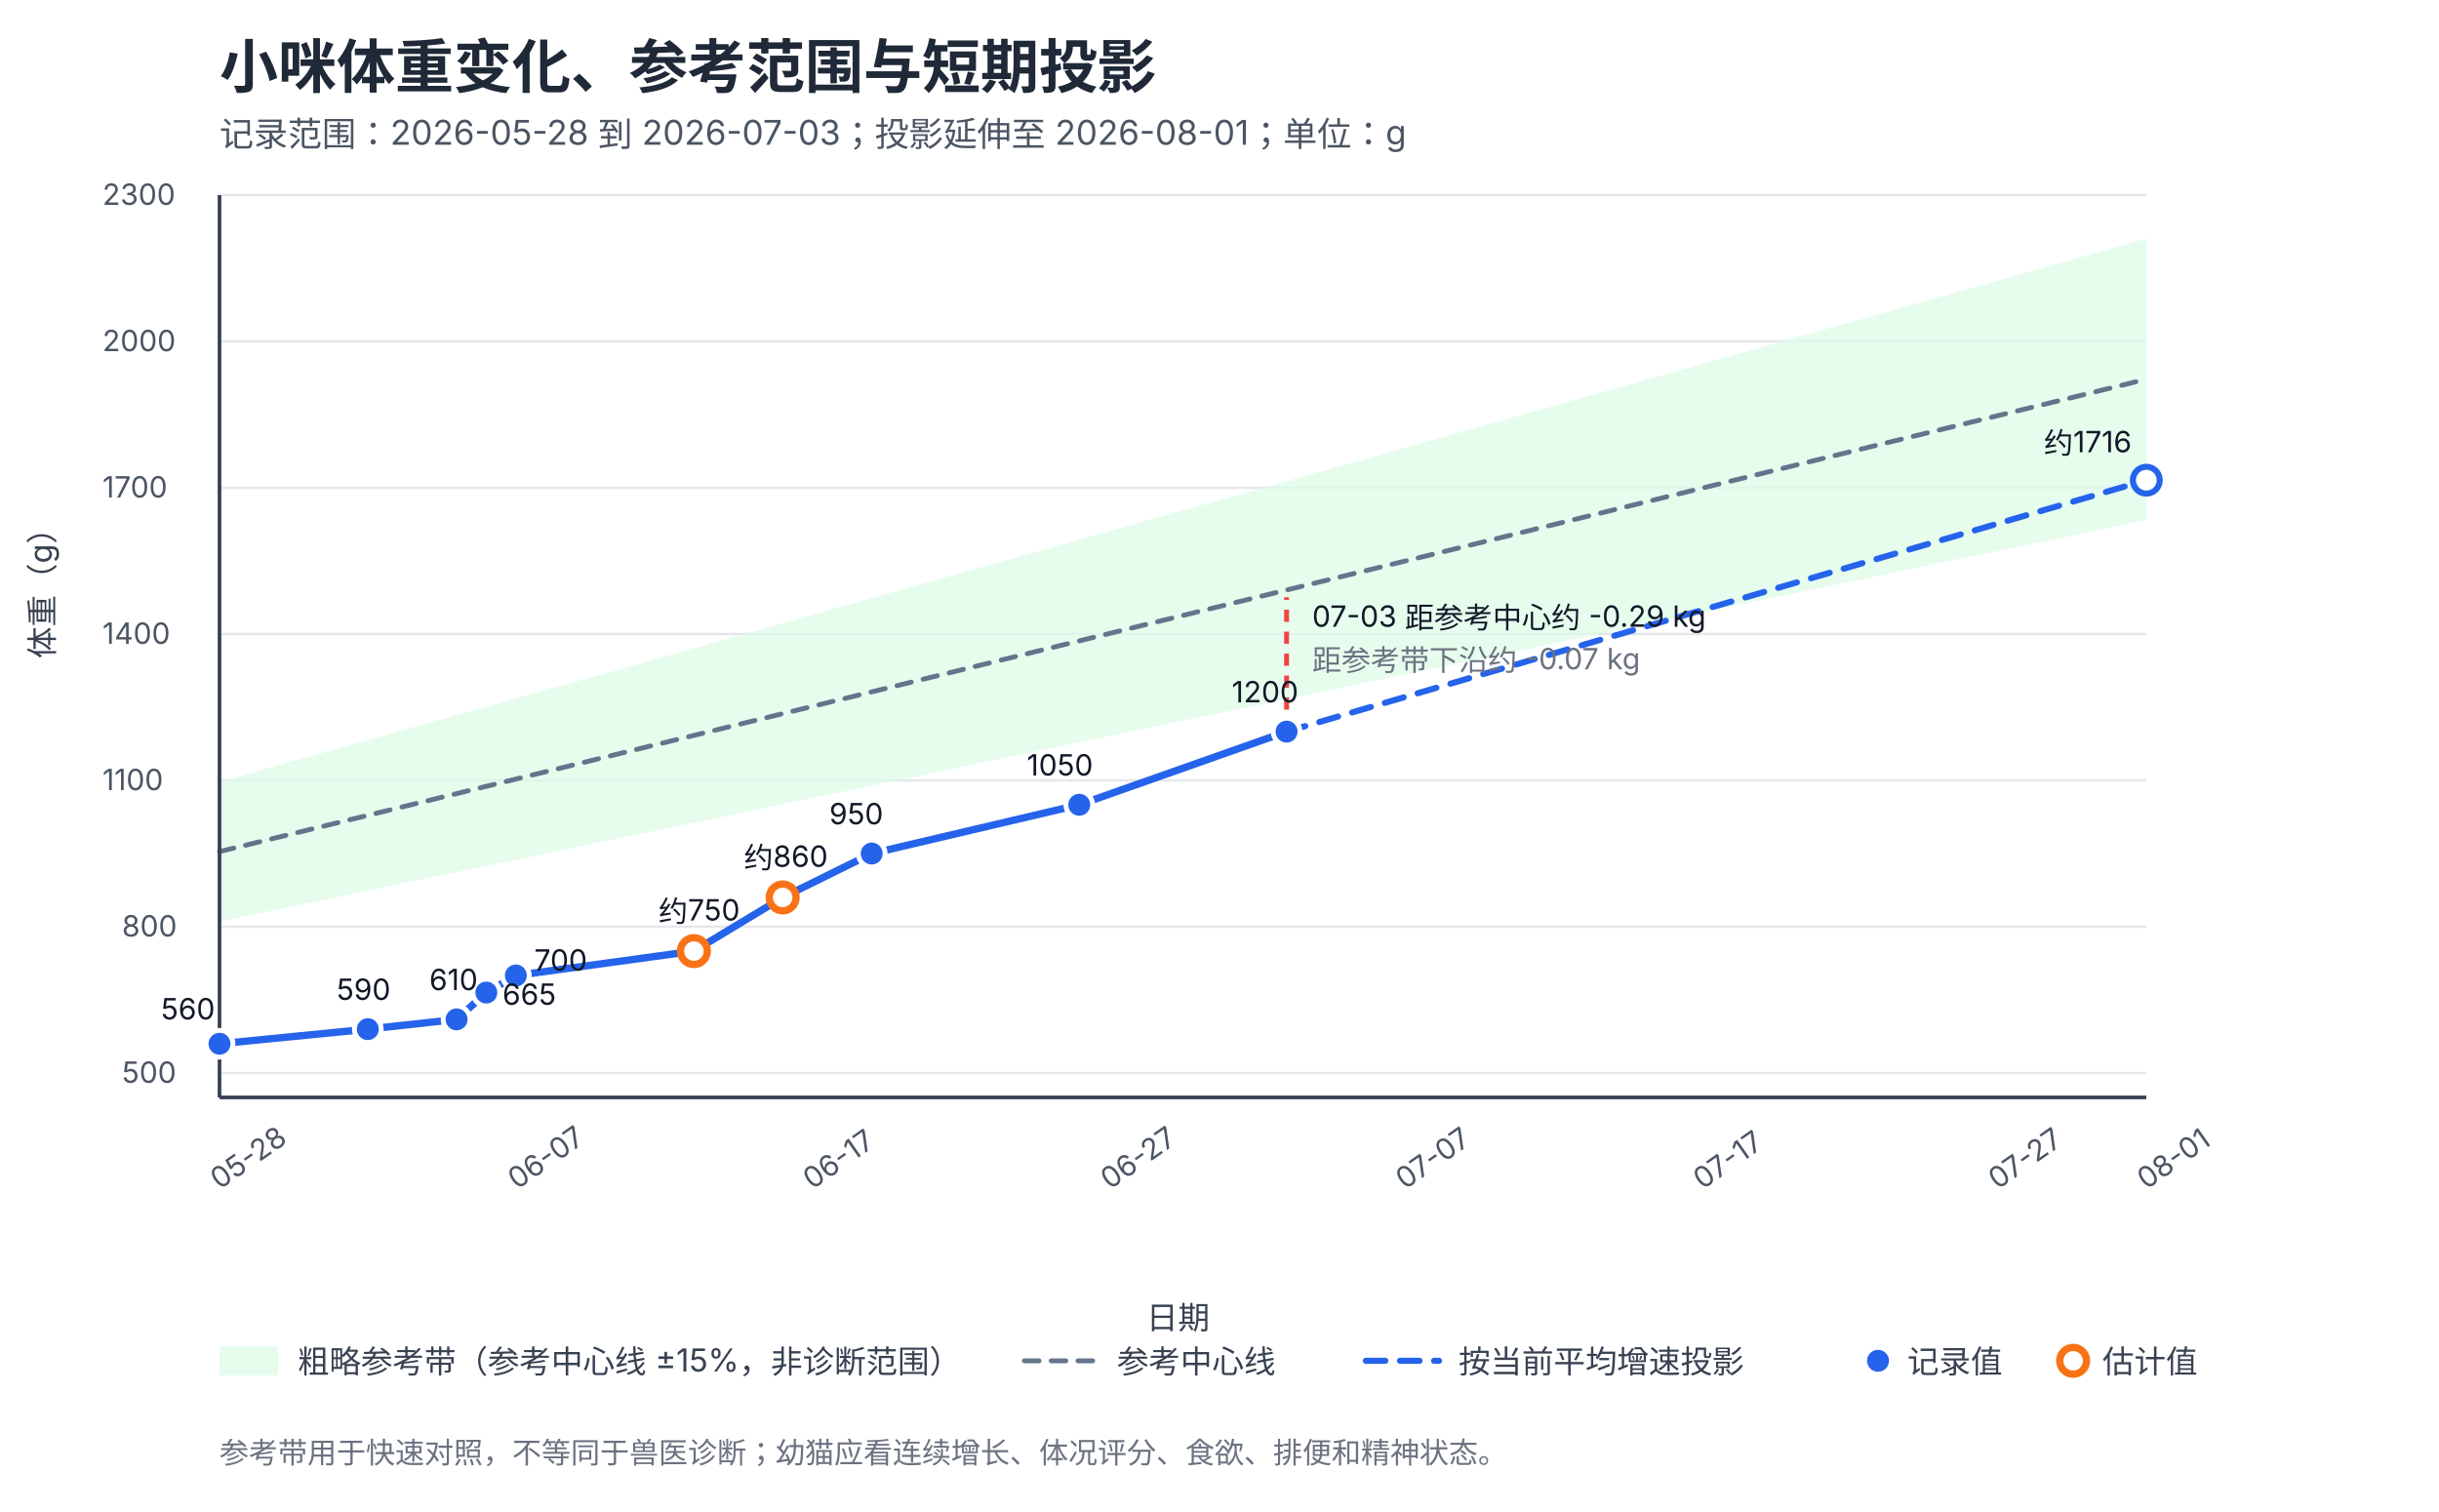
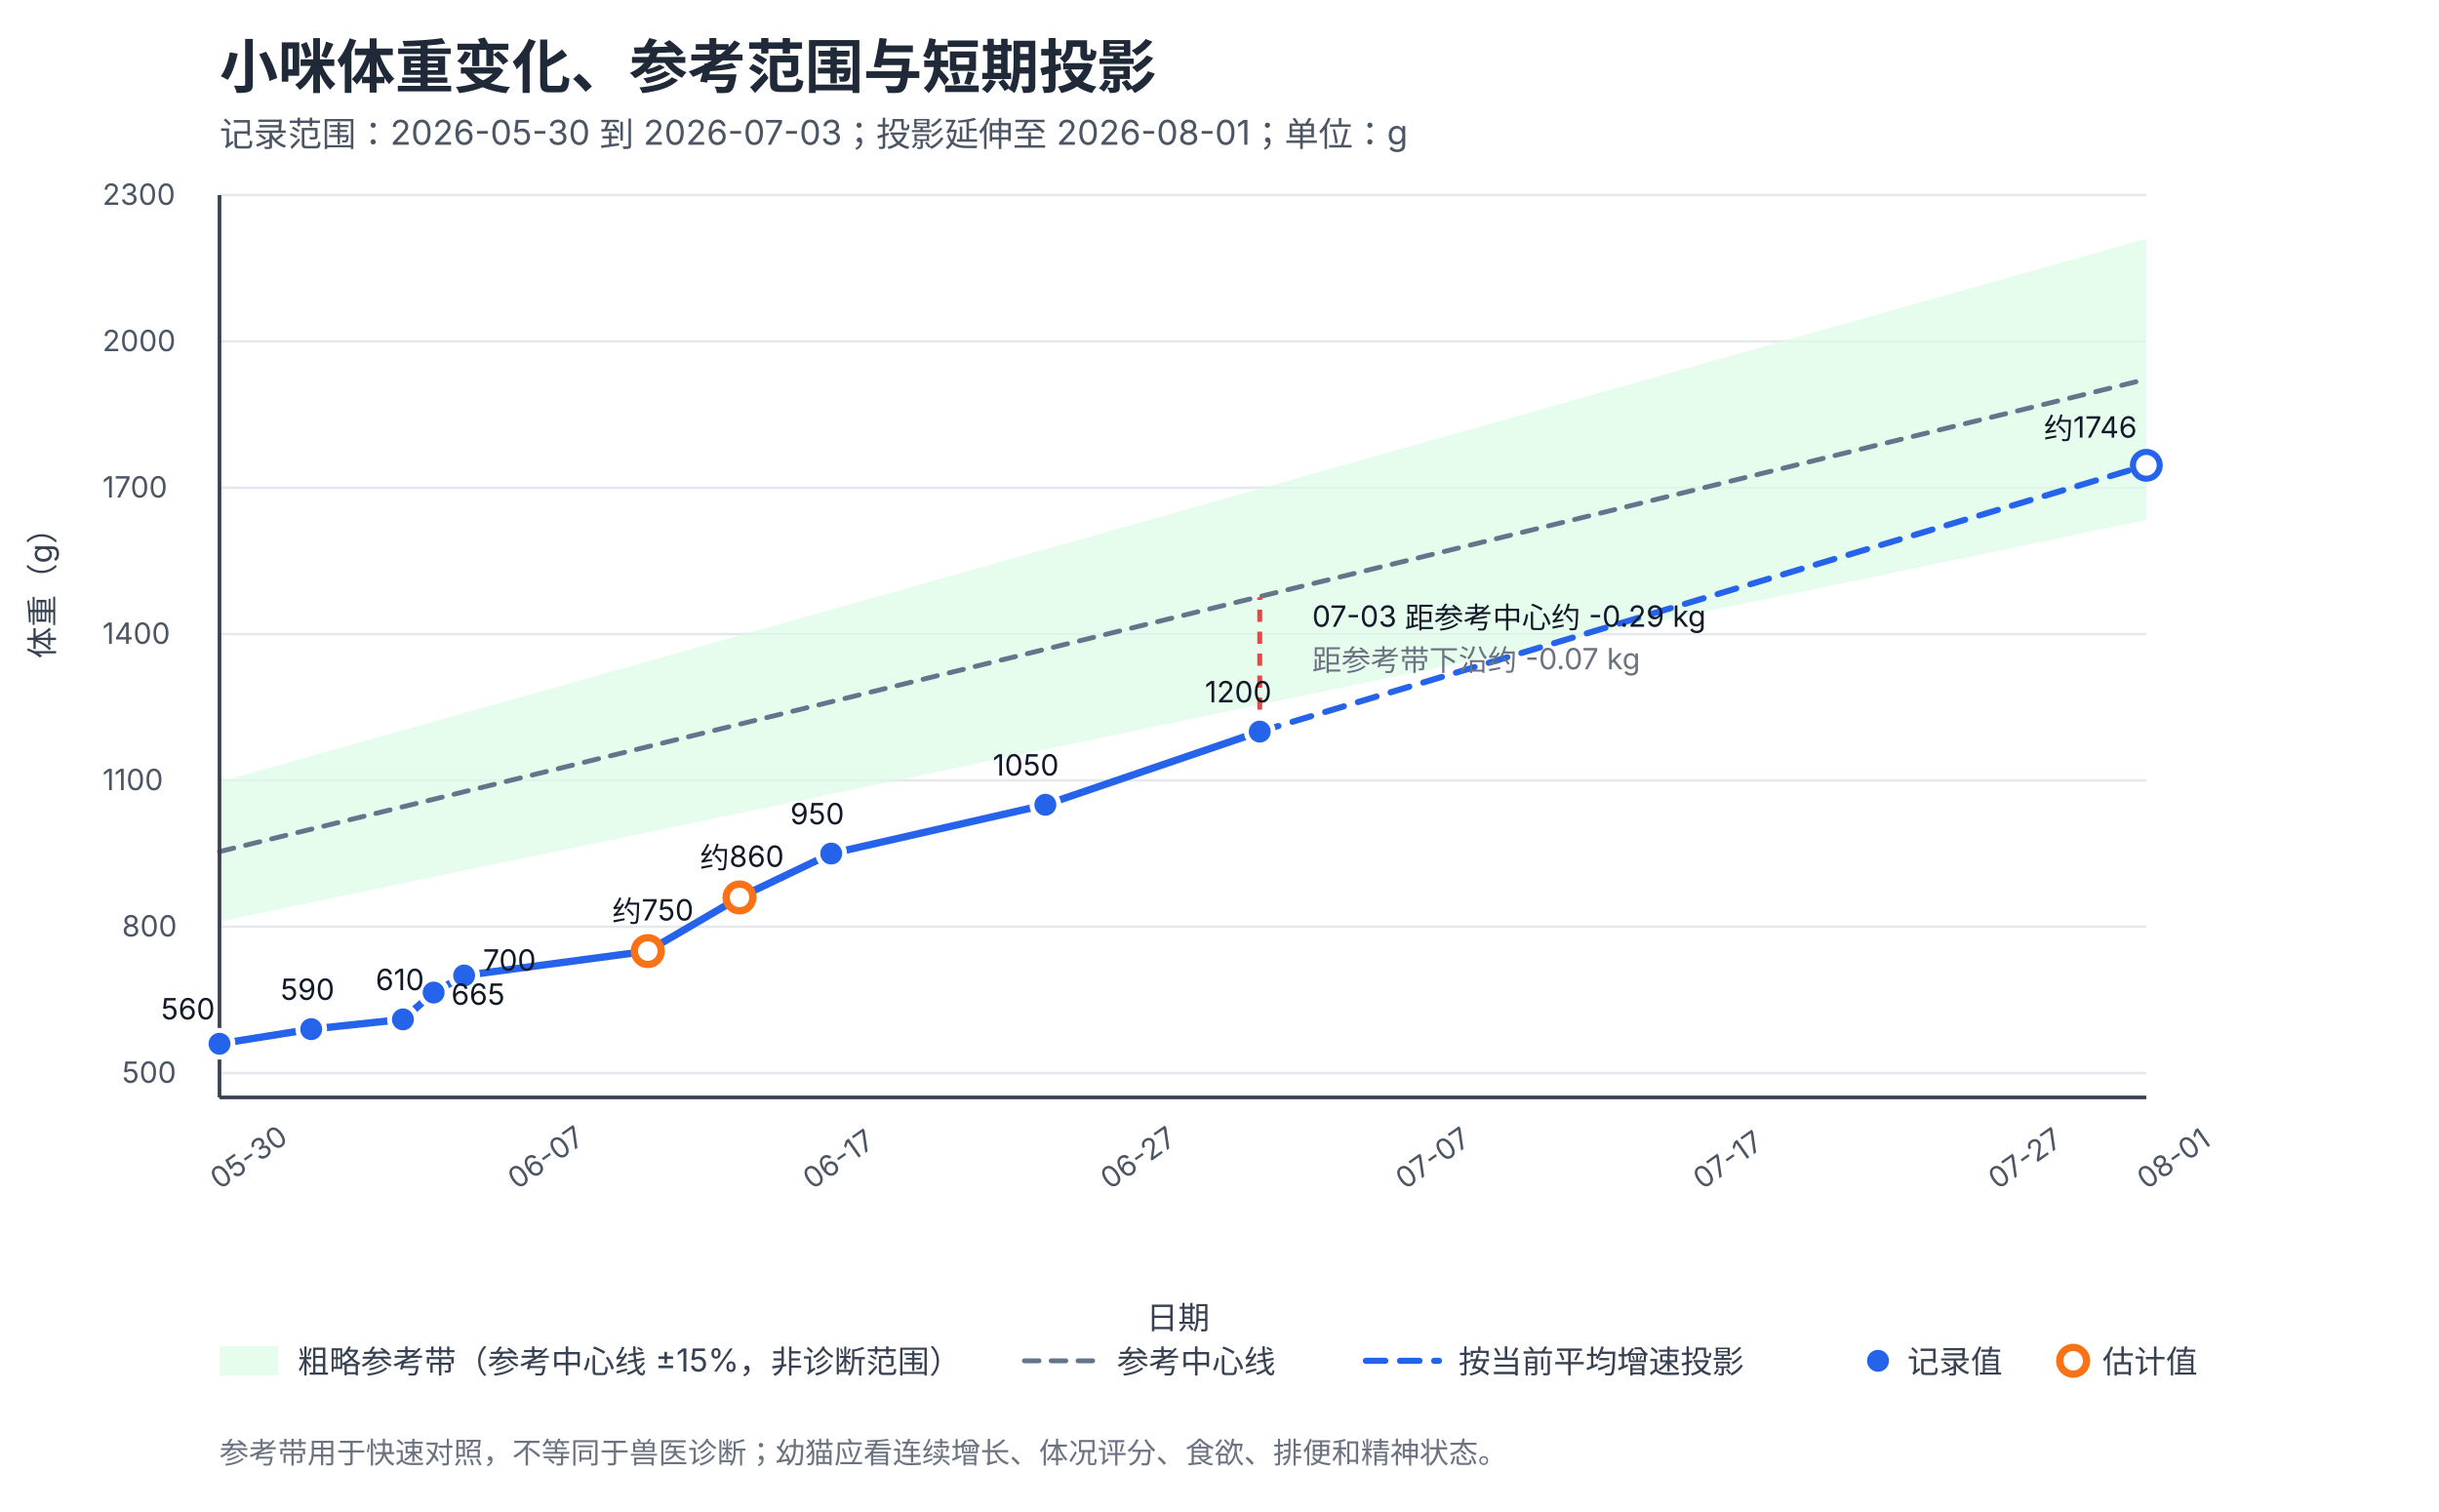
<svg xmlns="http://www.w3.org/2000/svg" width="1000" height="620" viewBox="0 0 1000 620" role="img" aria-labelledby="title desc">
  <defs>
    <style>
      .bg { fill: #ffffff; }
      .title { font: 700 24px -apple-system, BlinkMacSystemFont, "PingFang SC", "Microsoft YaHei", sans-serif; fill: #1f2937; }
      .subtitle { font: 14px -apple-system, BlinkMacSystemFont, "PingFang SC", "Microsoft YaHei", sans-serif; fill: #4b5563; }
      .axis { stroke: #374151; stroke-width: 1.5; }
      .grid { stroke: #e5e7eb; stroke-width: 1; }
      .tick { font: 12px -apple-system, BlinkMacSystemFont, "PingFang SC", "Microsoft YaHei", sans-serif; fill: #4b5563; }
      .label { font: 13px -apple-system, BlinkMacSystemFont, "PingFang SC", "Microsoft YaHei", sans-serif; fill: #374151; }
      .note { font: 12px -apple-system, BlinkMacSystemFont, "PingFang SC", "Microsoft YaHei", sans-serif; fill: #6b7280; }
      .value { font: 12px -apple-system, BlinkMacSystemFont, "PingFang SC", "Microsoft YaHei", sans-serif; fill: #111827; }
      .line { fill: none; stroke: #2563eb; stroke-width: 3; stroke-linecap: round; stroke-linejoin: round; }
      .projection { fill: none; stroke: #2563eb; stroke-width: 2.5; stroke-dasharray: 8 6; stroke-linecap: round; }
      .reference-line { fill: none; stroke: #64748b; stroke-width: 2; stroke-dasharray: 6 5; stroke-linecap: round; }
      .reference-band { fill: #dcfce7; opacity: 0.7; stroke: none; }
      .gap-line { stroke: #ef4444; stroke-width: 2; stroke-dasharray: 5 4; }
      .actual { fill: #2563eb; stroke: #ffffff; stroke-width: 2; }
      .estimated { fill: #ffffff; stroke: #f97316; stroke-width: 3; }
      .projection-point { fill: #ffffff; stroke: #2563eb; stroke-width: 2.5; }
      .legend-text { font: 13px -apple-system, BlinkMacSystemFont, "PingFang SC", "Microsoft YaHei", sans-serif; fill: #374151; }
    </style>
  </defs>
  <rect class="bg" width="1000" height="620" />
  <text class="title" x="90" y="36">小咪体重变化、参考范围与短期投影</text>
-   <text class="subtitle" x="90" y="60">记录范围：2026-05-28 到 2026-07-03；投影延伸至 2026-08-01；单位：g</text>
+   <text class="subtitle" x="90" y="60">记录范围：2026-05-30 到 2026-07-03；投影延伸至 2026-08-01；单位：g</text>
  <line class="grid" x1="90" y1="440" x2="880" y2="440" />
  <line class="grid" x1="90" y1="380" x2="880" y2="380" />
  <line class="grid" x1="90" y1="320" x2="880" y2="320" />
  <line class="grid" x1="90" y1="260" x2="880" y2="260" />
  <line class="grid" x1="90" y1="200" x2="880" y2="200" />
  <line class="grid" x1="90" y1="140" x2="880" y2="140" />
  <line class="grid" x1="90" y1="80" x2="880" y2="80" />
  <polygon class="reference-band" points="90.0,320.6 175.1,296.6 260.2,272.7 345.2,248.7 430.3,224.7 515.4,200.7 600.5,176.7 685.5,152.7 770.6,128.7 855.7,104.7 880.0,97.8 880.0,213.2 855.7,218.3 770.6,236.0 685.5,253.7 600.5,271.5 515.4,289.2 430.3,306.9 345.2,324.7 260.2,342.4 175.1,360.1 90.0,377.9" />
  <polyline class="reference-line" points="90.0,349.2 175.1,328.4 260.2,307.5 345.2,286.7 430.3,265.8 515.4,244.9 600.5,224.1 685.5,203.2 770.6,182.3 855.7,161.5 880.0,155.5" />
  <line class="axis" x1="90" y1="80" x2="90" y2="450" />
  <line class="axis" x1="90" y1="450" x2="880" y2="450" />
  <text class="tick" x="50" y="444">500</text>
  <text class="tick" x="50" y="384">800</text>
  <text class="tick" x="42" y="324">1100</text>
  <text class="tick" x="42" y="264">1400</text>
  <text class="tick" x="42" y="204">1700</text>
  <text class="tick" x="42" y="144">2000</text>
  <text class="tick" x="42" y="84">2300</text>
  <text class="label" x="22" y="270" transform="rotate(-90 22 270)">体重（g）</text>
  <text class="label" x="470" y="545">日期</text>
-   <polyline class="line" points="90.0,428.0 150.8,422.0 187.2,418.0 199.4,407.0 211.5,400.0 284.5,390.0 320.9,368.0 357.4,350.0 442.5,330.0 527.5,300.0" />
-   <polyline class="projection" points="527.5,300.0 880.0,196.9" />
-   <line class="gap-line" x1="527.5" y1="300.0" x2="527.5" y2="244.9" />
+   <polyline class="line" points="90.0,428.0 127.6,422.0 165.2,418.0 177.8,407.0 190.3,400.0 265.6,390.0 303.2,368.0 340.8,350.0 428.6,330.0 516.5,300.0" />
+   <polyline class="projection" points="516.5,300.0 880.0,190.8" />
+   <line class="gap-line" x1="516.5" y1="300.0" x2="516.5" y2="244.9" />
  <circle class="actual" cx="90.0" cy="428.0" r="5.5" />
-   <circle class="actual" cx="150.8" cy="422.0" r="5.5" />
-   <circle class="actual" cx="187.2" cy="418.0" r="5.5" />
-   <circle class="actual" cx="199.4" cy="407.0" r="5.5" />
-   <circle class="actual" cx="211.5" cy="400.0" r="5.5" />
-   <circle class="estimated" cx="284.5" cy="390.0" r="5.5" />
-   <circle class="estimated" cx="320.9" cy="368.0" r="5.5" />
-   <circle class="actual" cx="357.4" cy="350.0" r="5.5" />
-   <circle class="actual" cx="442.5" cy="330.0" r="5.5" />
-   <circle class="actual" cx="527.5" cy="300.0" r="5.5" />
-   <circle class="projection-point" cx="880.0" cy="196.9" r="5.5" />
+   <circle class="actual" cx="127.6" cy="422.0" r="5.5" />
+   <circle class="actual" cx="165.2" cy="418.0" r="5.5" />
+   <circle class="actual" cx="177.8" cy="407.0" r="5.5" />
+   <circle class="actual" cx="190.3" cy="400.0" r="5.5" />
+   <circle class="estimated" cx="265.6" cy="390.0" r="5.5" />
+   <circle class="estimated" cx="303.2" cy="368.0" r="5.5" />
+   <circle class="actual" cx="340.8" cy="350.0" r="5.5" />
+   <circle class="actual" cx="428.6" cy="330.0" r="5.5" />
+   <circle class="actual" cx="516.5" cy="300.0" r="5.5" />
+   <circle class="projection-point" cx="880.0" cy="190.8" r="5.5" />
  <text class="value" x="66" y="418">560</text>
-   <text class="value" x="138" y="410">590</text>
-   <text class="value" x="176" y="406">610</text>
-   <text class="value" x="206" y="412">665</text>
-   <text class="value" x="219" y="398">700</text>
-   <text class="value" x="270" y="378">约750</text>
-   <text class="value" x="305" y="356">约860</text>
-   <text class="value" x="340" y="338">950</text>
-   <text class="value" x="421" y="318">1050</text>
-   <text class="value" x="505" y="288">1200</text>
-   <text class="value" x="838" y="186">约1716</text>
+   <text class="value" x="115" y="410">590</text>
+   <text class="value" x="154" y="406">610</text>
+   <text class="value" x="185" y="412">665</text>
+   <text class="value" x="198" y="398">700</text>
+   <text class="value" x="251" y="378">约750</text>
+   <text class="value" x="287" y="356">约860</text>
+   <text class="value" x="324" y="338">950</text>
+   <text class="value" x="407" y="318">1050</text>
+   <text class="value" x="494" y="288">1200</text>
+   <text class="value" x="838" y="180">约1746</text>
  <text class="value" x="538" y="257">07-03 距参考中心约 -0.29 kg</text>
  <text class="note" x="538" y="275">距参考带下沿约 -0.07 kg</text>
  <g transform="translate(90 468)">
-     <text class="tick" x="0" y="20" transform="rotate(-35 0 20)">05-28</text>
+     <text class="tick" x="0" y="20" transform="rotate(-35 0 20)">05-30</text>
    <text class="tick" x="122" y="20" transform="rotate(-35 122 20)">06-07</text>
    <text class="tick" x="243" y="20" transform="rotate(-35 243 20)">06-17</text>
    <text class="tick" x="365" y="20" transform="rotate(-35 365 20)">06-27</text>
    <text class="tick" x="486" y="20" transform="rotate(-35 486 20)">07-07</text>
    <text class="tick" x="608" y="20" transform="rotate(-35 608 20)">07-17</text>
    <text class="tick" x="729" y="20" transform="rotate(-35 729 20)">07-27</text>
    <text class="tick" x="790" y="20" transform="rotate(-35 790 20)">08-01</text>
  </g>
  <g transform="translate(90 565)">
    <rect class="reference-band" x="0" y="-13" width="24" height="12" />
    <text class="legend-text" x="32" y="-2">粗略参考带（参考中心线 ±15%，非诊断范围）</text>
    <line class="reference-line" x1="330" y1="-7" x2="360" y2="-7" />
    <text class="legend-text" x="368" y="-2">参考中心线</text>
    <line class="projection" x1="470" y1="-7" x2="500" y2="-7" />
    <text class="legend-text" x="508" y="-2">按当前平均增速投影</text>
    <circle class="actual" cx="680" cy="-7" r="5.5" />
    <text class="legend-text" x="692" y="-2">记录值</text>
    <circle class="estimated" cx="760" cy="-7" r="5.5" />
    <text class="legend-text" x="772" y="-2">估计值</text>
  </g>
  <text class="note" x="90" y="600">参考带用于快速对照，不等同于兽医诊断；幼猫应看连续增长、体况评分、食欲、排便和精神状态。</text>
</svg>
